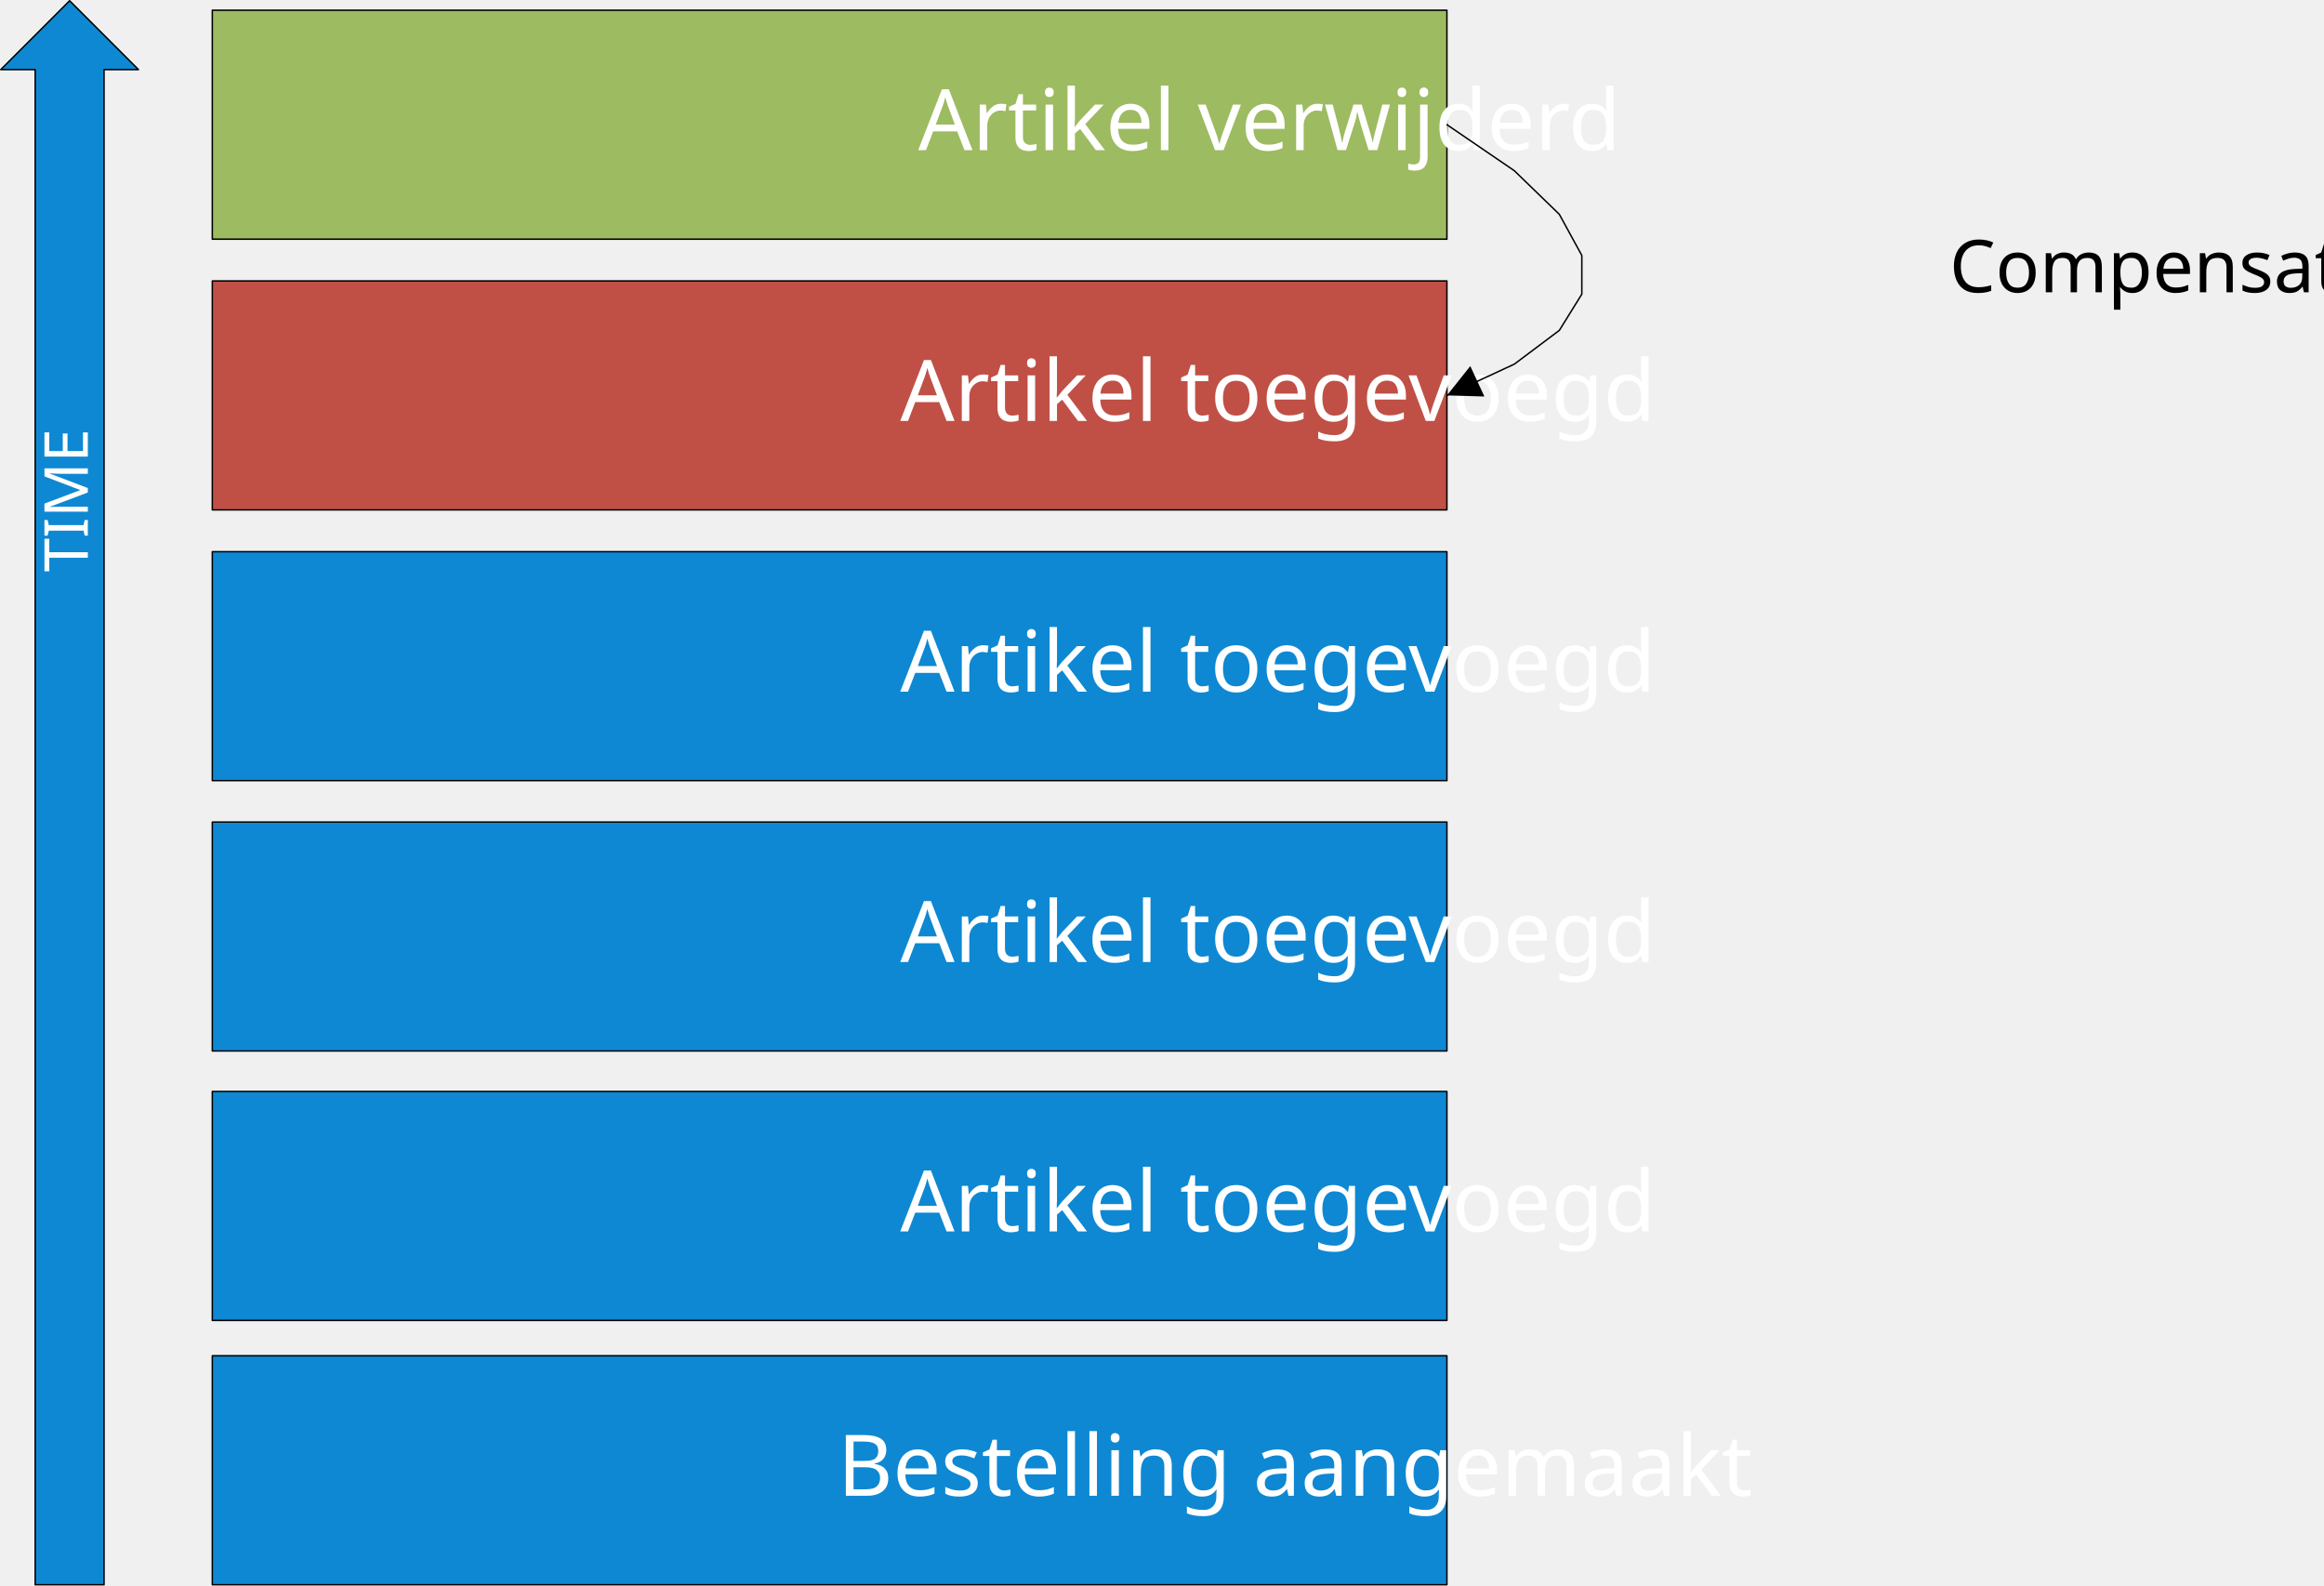
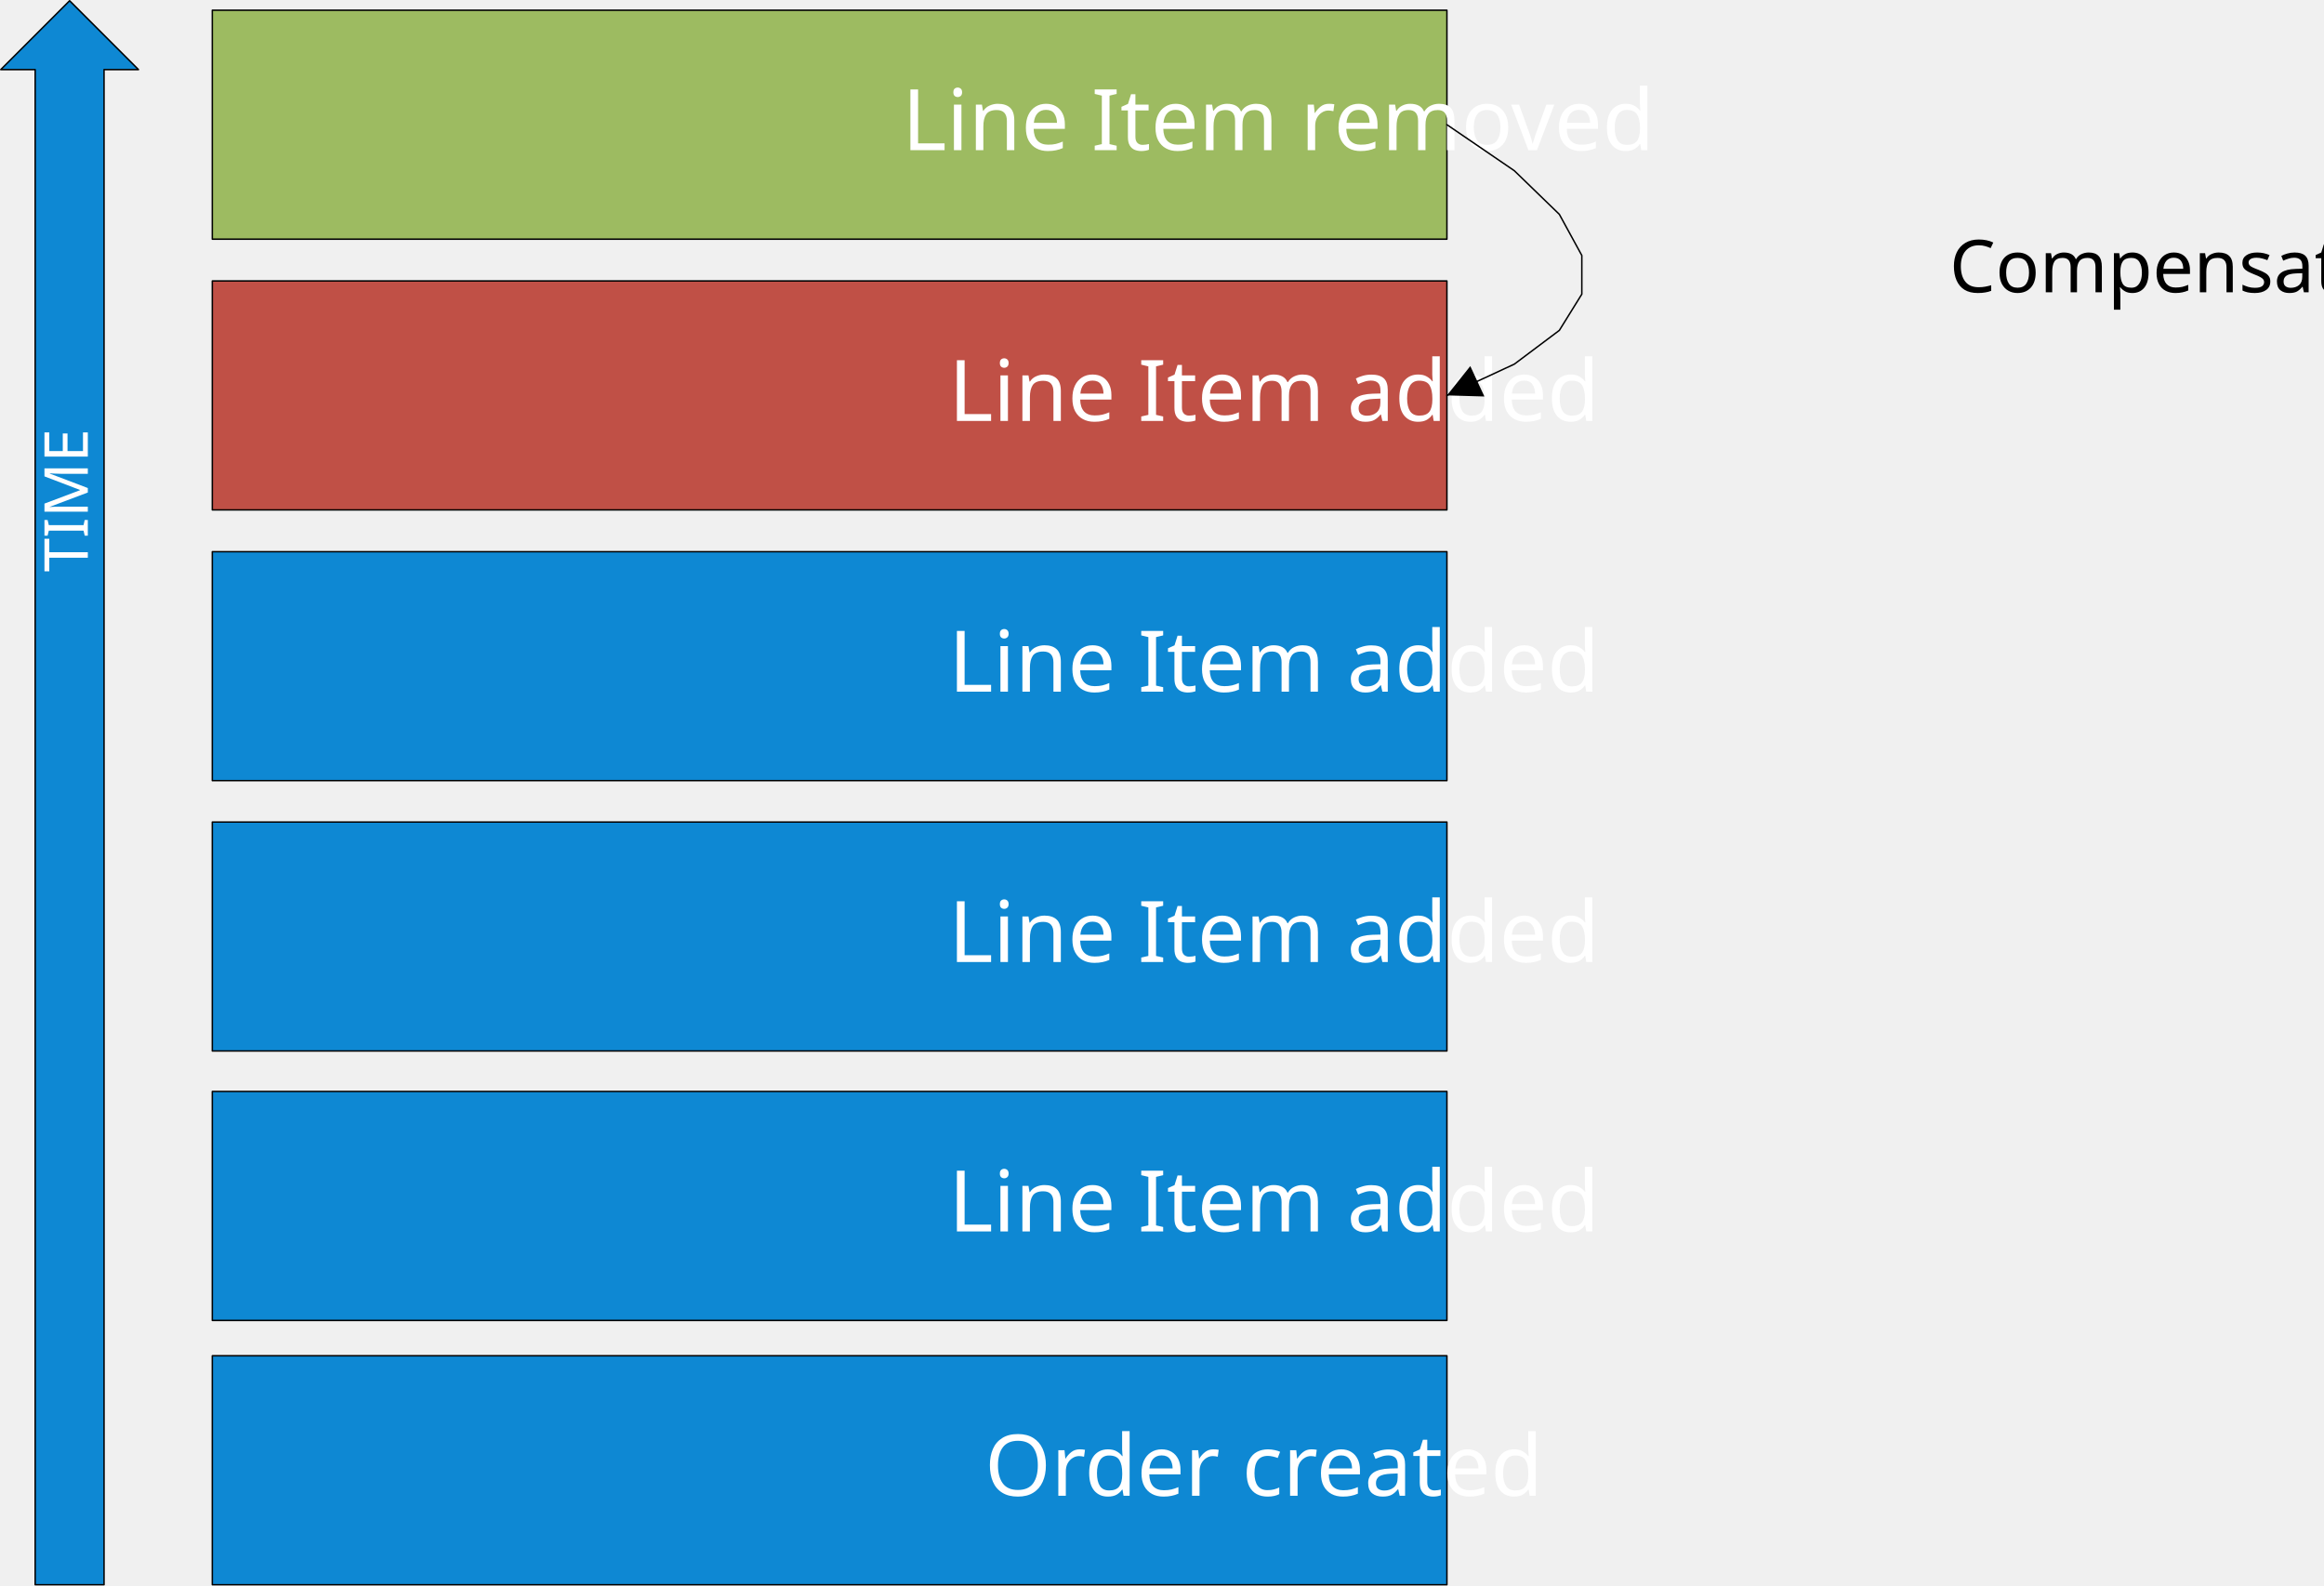
<svg xmlns="http://www.w3.org/2000/svg" xmlns:ns1="http://schemas.microsoft.com/visio/2003/SVGExtensions/" xmlns:xlink="http://www.w3.org/1999/xlink" width="5.314in" height="3.625in" viewBox="0 0 382.637 261.027" xml:space="preserve" color-interpolation-filters="sRGB" class="st10">
-   <ns1:documentProperties ns1:langID="1043" ns1:metric="true" ns1:viewMarkup="false" />
+   <ns1:documentProperties ns1:langID="1043" ns1:viewMarkup="false" />
  <style type="text/css">
	
		.st1 {fill:#0e88d3;stroke:#000000;stroke-linecap:round;stroke-linejoin:round;stroke-width:0.24}
		.st2 {fill:#ffffff;font-family:Calibri;font-size:1.167em}
		.st3 {fill:#ffffff;font-family:Calibri;font-size:0.833em}
		.st4 {fill:#c05046;stroke:#000000;stroke-linecap:round;stroke-linejoin:round;stroke-width:0.24}
		.st5 {fill:#9dbb61;stroke:#000000;stroke-linecap:round;stroke-linejoin:round;stroke-width:0.24}
		.st6 {marker-end:url(#mrkr4-27);stroke:#000000;stroke-linecap:round;stroke-linejoin:round;stroke-width:0.24}
		.st7 {fill:#000000;fill-opacity:1;stroke:#000000;stroke-opacity:1;stroke-width:0.087}
		.st8 {fill:none;stroke:none;stroke-linecap:round;stroke-linejoin:round;stroke-width:0.75}
		.st9 {fill:#000000;font-family:Calibri;font-size:1em}
		.st10 {fill:none;fill-rule:evenodd;font-size:12px;overflow:visible;stroke-linecap:square;stroke-miterlimit:3}
	
	</style>
  <defs id="Markers">
    <g id="lend4">
      <path d="M 2 1 L 0 0 L 2 -1 L 2 1 " style="stroke:none" />
    </g>
    <marker id="mrkr4-27" class="st7" ns1:arrowType="4" ns1:arrowSize="2" ns1:setback="0" refX="-0" orient="auto" markerUnits="strokeWidth" overflow="visible">
      <use xlink:href="#lend4" transform="scale(-11.50105,-11.50105) " />
    </marker>
  </defs>
  <g ns1:mID="0" ns1:index="1" ns1:groupContext="foregroundPage">
    <ns1:pageProperties ns1:drawingScale="0.0393701" ns1:pageScale="0.0393701" ns1:drawingUnits="24" ns1:shadowOffsetX="8.50394" ns1:shadowOffsetY="-8.50394" />
    <ns1:layer ns1:name="Flowchart" ns1:index="0" />
    <ns1:layer ns1:name="Connector" ns1:index="1" />
    <g id="shape1-1" ns1:mID="1" ns1:groupContext="shape" ns1:layerMember="0" transform="translate(34.9515,-0.12)">
      <ns1:custProps>
        <ns1:cp ns1:nameU="ProcessNumber" ns1:lbl="Process Number" ns1:prompt="" ns1:type="2" ns1:format="" ns1:sortKey="" ns1:invis="false" ns1:ask="false" ns1:langID="1033" ns1:cal="0" ns1:val="VT0(0):26" />
        <ns1:cp ns1:nameU="Owner" ns1:lbl="Owner" ns1:prompt="" ns1:type="0" ns1:format="" ns1:sortKey="" ns1:invis="false" ns1:ask="false" ns1:langID="1033" ns1:cal="0" ns1:val="VT4()" />
        <ns1:cp ns1:nameU="Function" ns1:lbl="Function " ns1:prompt="" ns1:type="0" ns1:format="" ns1:sortKey="" ns1:invis="false" ns1:ask="false" ns1:langID="1033" ns1:cal="0" ns1:val="VT4()" />
        <ns1:cp ns1:nameU="TargetCycleTime" ns1:lbl="Target Cycle Time" ns1:prompt="" ns1:type="6" ns1:format="[d] 'ed.'" ns1:sortKey="" ns1:invis="false" ns1:ask="false" ns1:langID="1033" ns1:cal="0" ns1:val="VT0(0):26" />
        <ns1:cp ns1:nameU="ActualCycleTime" ns1:lbl="Actual Cycle Time" ns1:prompt="" ns1:type="6" ns1:format="[d] 'ed.'" ns1:sortKey="" ns1:invis="false" ns1:ask="false" ns1:langID="1033" ns1:cal="0" ns1:val="VT0(0):26" />
        <ns1:cp ns1:nameU="TargetCost" ns1:lbl="Target Cost" ns1:prompt="" ns1:type="7" ns1:format="@" ns1:sortKey="" ns1:invis="false" ns1:ask="false" ns1:langID="1033" ns1:cal="0" ns1:val="VT0(0):26" />
        <ns1:cp ns1:nameU="ActualCost" ns1:lbl="Actual Cost" ns1:prompt="" ns1:type="7" ns1:format="@" ns1:sortKey="" ns1:invis="false" ns1:ask="false" ns1:langID="1033" ns1:cal="0" ns1:val="VT0(0):26" />
        <ns1:cp ns1:nameU="DefectDefinition" ns1:lbl="Defect Definition" ns1:prompt="" ns1:type="0" ns1:format="" ns1:sortKey="" ns1:invis="false" ns1:ask="false" ns1:langID="1033" ns1:cal="0" ns1:val="VT4()" />
        <ns1:cp ns1:nameU="CriticalToQuality1" ns1:lbl="Critical To Quality 1" ns1:prompt="" ns1:type="0" ns1:format="" ns1:sortKey="" ns1:invis="false" ns1:ask="false" ns1:langID="1033" ns1:cal="0" ns1:val="VT4()" />
        <ns1:cp ns1:nameU="CriticalToQuality2" ns1:lbl="Critical To Quality 2" ns1:prompt="" ns1:type="0" ns1:format="" ns1:sortKey="" ns1:invis="false" ns1:ask="false" ns1:langID="1033" ns1:cal="0" ns1:val="VT4()" />
        <ns1:cp ns1:nameU="CriticalToQuality3" ns1:lbl="Critical To Quality 3" ns1:prompt="" ns1:type="0" ns1:format="" ns1:sortKey="" ns1:invis="false" ns1:ask="false" ns1:langID="1033" ns1:cal="0" ns1:val="VT4()" />
      </ns1:custProps>
      <ns1:userDefs>
        <ns1:ud ns1:nameU="visVersion" ns1:prompt="" ns1:val="VT0(15):26" />
        <ns1:ud ns1:nameU="DefaultWidth" ns1:prompt="" ns1:val="VT0(0.98425196850394):24" />
        <ns1:ud ns1:nameU="DefaultHeight" ns1:prompt="" ns1:val="VT0(0.59055118110236):24" />
        <ns1:ud ns1:nameU="ResizeTxtHeight" ns1:prompt="" ns1:val="VT0(0.59055118110236):24" />
      </ns1:userDefs>
      <ns1:textBlock ns1:margins="rect(2,2,2,2)" ns1:tabSpace="42.5197" />
      <ns1:textRect cx="101.639" cy="242.179" width="203.28" height="37.696" />
      <rect x="0" y="223.332" width="203.279" height="37.696" class="st1" />
-       <text x="37.42" y="246.38" class="st2" ns1:langID="1043">
-         <ns1:paragraph ns1:horizAlign="1" />
-         <ns1:tabList />Bestelling aangemaakt</text>
+       <text x="61.64" y="246.38" class="st2" ns1:langID="1033">
+         <ns1:paragraph ns1:horizAlign="1" />
+         <ns1:tabList />Order created</text>
    </g>
    <g id="shape2-4" ns1:mID="2" ns1:groupContext="shape" ns1:layerMember="0" transform="translate(34.9515,-43.6343)">
      <ns1:custProps>
        <ns1:cp ns1:nameU="ProcessNumber" ns1:lbl="Process Number" ns1:prompt="" ns1:type="2" ns1:format="" ns1:sortKey="" ns1:invis="false" ns1:ask="false" ns1:langID="1033" ns1:cal="0" ns1:val="VT0(0):26" />
        <ns1:cp ns1:nameU="Owner" ns1:lbl="Owner" ns1:prompt="" ns1:type="0" ns1:format="" ns1:sortKey="" ns1:invis="false" ns1:ask="false" ns1:langID="1033" ns1:cal="0" ns1:val="VT4()" />
        <ns1:cp ns1:nameU="Function" ns1:lbl="Function " ns1:prompt="" ns1:type="0" ns1:format="" ns1:sortKey="" ns1:invis="false" ns1:ask="false" ns1:langID="1033" ns1:cal="0" ns1:val="VT4()" />
        <ns1:cp ns1:nameU="TargetCycleTime" ns1:lbl="Target Cycle Time" ns1:prompt="" ns1:type="6" ns1:format="[d] 'ed.'" ns1:sortKey="" ns1:invis="false" ns1:ask="false" ns1:langID="1033" ns1:cal="0" ns1:val="VT0(0):26" />
        <ns1:cp ns1:nameU="ActualCycleTime" ns1:lbl="Actual Cycle Time" ns1:prompt="" ns1:type="6" ns1:format="[d] 'ed.'" ns1:sortKey="" ns1:invis="false" ns1:ask="false" ns1:langID="1033" ns1:cal="0" ns1:val="VT0(0):26" />
        <ns1:cp ns1:nameU="TargetCost" ns1:lbl="Target Cost" ns1:prompt="" ns1:type="7" ns1:format="@" ns1:sortKey="" ns1:invis="false" ns1:ask="false" ns1:langID="1033" ns1:cal="0" ns1:val="VT0(0):26" />
        <ns1:cp ns1:nameU="ActualCost" ns1:lbl="Actual Cost" ns1:prompt="" ns1:type="7" ns1:format="@" ns1:sortKey="" ns1:invis="false" ns1:ask="false" ns1:langID="1033" ns1:cal="0" ns1:val="VT0(0):26" />
        <ns1:cp ns1:nameU="DefectDefinition" ns1:lbl="Defect Definition" ns1:prompt="" ns1:type="0" ns1:format="" ns1:sortKey="" ns1:invis="false" ns1:ask="false" ns1:langID="1033" ns1:cal="0" ns1:val="VT4()" />
        <ns1:cp ns1:nameU="CriticalToQuality1" ns1:lbl="Critical To Quality 1" ns1:prompt="" ns1:type="0" ns1:format="" ns1:sortKey="" ns1:invis="false" ns1:ask="false" ns1:langID="1033" ns1:cal="0" ns1:val="VT4()" />
        <ns1:cp ns1:nameU="CriticalToQuality2" ns1:lbl="Critical To Quality 2" ns1:prompt="" ns1:type="0" ns1:format="" ns1:sortKey="" ns1:invis="false" ns1:ask="false" ns1:langID="1033" ns1:cal="0" ns1:val="VT4()" />
        <ns1:cp ns1:nameU="CriticalToQuality3" ns1:lbl="Critical To Quality 3" ns1:prompt="" ns1:type="0" ns1:format="" ns1:sortKey="" ns1:invis="false" ns1:ask="false" ns1:langID="1033" ns1:cal="0" ns1:val="VT4()" />
      </ns1:custProps>
      <ns1:userDefs>
        <ns1:ud ns1:nameU="visVersion" ns1:prompt="" ns1:val="VT0(15):26" />
        <ns1:ud ns1:nameU="DefaultWidth" ns1:prompt="" ns1:val="VT0(0.98425196850394):24" />
        <ns1:ud ns1:nameU="DefaultHeight" ns1:prompt="" ns1:val="VT0(0.59055118110236):24" />
        <ns1:ud ns1:nameU="ResizeTxtHeight" ns1:prompt="" ns1:val="VT0(0.59055118110236):24" />
      </ns1:userDefs>
      <ns1:textBlock ns1:margins="rect(2,2,2,2)" ns1:tabSpace="42.5197" />
      <ns1:textRect cx="101.639" cy="242.179" width="203.28" height="37.696" />
      <rect x="0" y="223.332" width="203.279" height="37.696" class="st1" />
-       <text x="47.74" y="246.38" class="st2" ns1:langID="1043">
-         <ns1:paragraph ns1:horizAlign="1" />
-         <ns1:tabList />Artikel toegevoegd</text>
+       <text x="55.71" y="246.38" class="st2" ns1:langID="1033">
+         <ns1:paragraph ns1:horizAlign="1" />
+         <ns1:tabList />Line Item added</text>
    </g>
    <g id="shape3-7" ns1:mID="3" ns1:groupContext="shape" ns1:layerMember="0" transform="translate(34.9515,-87.994)">
      <ns1:custProps>
        <ns1:cp ns1:nameU="ProcessNumber" ns1:lbl="Process Number" ns1:prompt="" ns1:type="2" ns1:format="" ns1:sortKey="" ns1:invis="false" ns1:ask="false" ns1:langID="1033" ns1:cal="0" ns1:val="VT0(0):26" />
        <ns1:cp ns1:nameU="Owner" ns1:lbl="Owner" ns1:prompt="" ns1:type="0" ns1:format="" ns1:sortKey="" ns1:invis="false" ns1:ask="false" ns1:langID="1033" ns1:cal="0" ns1:val="VT4()" />
        <ns1:cp ns1:nameU="Function" ns1:lbl="Function " ns1:prompt="" ns1:type="0" ns1:format="" ns1:sortKey="" ns1:invis="false" ns1:ask="false" ns1:langID="1033" ns1:cal="0" ns1:val="VT4()" />
        <ns1:cp ns1:nameU="TargetCycleTime" ns1:lbl="Target Cycle Time" ns1:prompt="" ns1:type="6" ns1:format="[d] 'ed.'" ns1:sortKey="" ns1:invis="false" ns1:ask="false" ns1:langID="1033" ns1:cal="0" ns1:val="VT0(0):26" />
        <ns1:cp ns1:nameU="ActualCycleTime" ns1:lbl="Actual Cycle Time" ns1:prompt="" ns1:type="6" ns1:format="[d] 'ed.'" ns1:sortKey="" ns1:invis="false" ns1:ask="false" ns1:langID="1033" ns1:cal="0" ns1:val="VT0(0):26" />
        <ns1:cp ns1:nameU="TargetCost" ns1:lbl="Target Cost" ns1:prompt="" ns1:type="7" ns1:format="@" ns1:sortKey="" ns1:invis="false" ns1:ask="false" ns1:langID="1033" ns1:cal="0" ns1:val="VT0(0):26" />
        <ns1:cp ns1:nameU="ActualCost" ns1:lbl="Actual Cost" ns1:prompt="" ns1:type="7" ns1:format="@" ns1:sortKey="" ns1:invis="false" ns1:ask="false" ns1:langID="1033" ns1:cal="0" ns1:val="VT0(0):26" />
        <ns1:cp ns1:nameU="DefectDefinition" ns1:lbl="Defect Definition" ns1:prompt="" ns1:type="0" ns1:format="" ns1:sortKey="" ns1:invis="false" ns1:ask="false" ns1:langID="1033" ns1:cal="0" ns1:val="VT4()" />
        <ns1:cp ns1:nameU="CriticalToQuality1" ns1:lbl="Critical To Quality 1" ns1:prompt="" ns1:type="0" ns1:format="" ns1:sortKey="" ns1:invis="false" ns1:ask="false" ns1:langID="1033" ns1:cal="0" ns1:val="VT4()" />
        <ns1:cp ns1:nameU="CriticalToQuality2" ns1:lbl="Critical To Quality 2" ns1:prompt="" ns1:type="0" ns1:format="" ns1:sortKey="" ns1:invis="false" ns1:ask="false" ns1:langID="1033" ns1:cal="0" ns1:val="VT4()" />
        <ns1:cp ns1:nameU="CriticalToQuality3" ns1:lbl="Critical To Quality 3" ns1:prompt="" ns1:type="0" ns1:format="" ns1:sortKey="" ns1:invis="false" ns1:ask="false" ns1:langID="1033" ns1:cal="0" ns1:val="VT4()" />
      </ns1:custProps>
      <ns1:userDefs>
        <ns1:ud ns1:nameU="visVersion" ns1:prompt="" ns1:val="VT0(15):26" />
        <ns1:ud ns1:nameU="DefaultWidth" ns1:prompt="" ns1:val="VT0(0.98425196850394):24" />
        <ns1:ud ns1:nameU="DefaultHeight" ns1:prompt="" ns1:val="VT0(0.59055118110236):24" />
        <ns1:ud ns1:nameU="ResizeTxtHeight" ns1:prompt="" ns1:val="VT0(0.59055118110236):24" />
      </ns1:userDefs>
      <ns1:textBlock ns1:margins="rect(2,2,2,2)" ns1:tabSpace="42.5197" />
      <ns1:textRect cx="101.639" cy="242.179" width="203.28" height="37.696" />
      <rect x="0" y="223.332" width="203.279" height="37.696" class="st1" />
-       <text x="47.74" y="246.38" class="st2" ns1:langID="1043">
-         <ns1:paragraph ns1:horizAlign="1" />
-         <ns1:tabList />Artikel toegevoegd</text>
+       <text x="55.71" y="246.38" class="st2" ns1:langID="1033">
+         <ns1:paragraph ns1:horizAlign="1" />
+         <ns1:tabList />Line Item added</text>
    </g>
    <g id="shape4-10" ns1:mID="4" ns1:groupContext="shape" ns1:layerMember="0" transform="translate(34.9515,-132.503)">
      <ns1:custProps>
        <ns1:cp ns1:nameU="ProcessNumber" ns1:lbl="Process Number" ns1:prompt="" ns1:type="2" ns1:format="" ns1:sortKey="" ns1:invis="false" ns1:ask="false" ns1:langID="1033" ns1:cal="0" ns1:val="VT0(0):26" />
        <ns1:cp ns1:nameU="Owner" ns1:lbl="Owner" ns1:prompt="" ns1:type="0" ns1:format="" ns1:sortKey="" ns1:invis="false" ns1:ask="false" ns1:langID="1033" ns1:cal="0" ns1:val="VT4()" />
        <ns1:cp ns1:nameU="Function" ns1:lbl="Function " ns1:prompt="" ns1:type="0" ns1:format="" ns1:sortKey="" ns1:invis="false" ns1:ask="false" ns1:langID="1033" ns1:cal="0" ns1:val="VT4()" />
        <ns1:cp ns1:nameU="TargetCycleTime" ns1:lbl="Target Cycle Time" ns1:prompt="" ns1:type="6" ns1:format="[d] 'ed.'" ns1:sortKey="" ns1:invis="false" ns1:ask="false" ns1:langID="1033" ns1:cal="0" ns1:val="VT0(0):26" />
        <ns1:cp ns1:nameU="ActualCycleTime" ns1:lbl="Actual Cycle Time" ns1:prompt="" ns1:type="6" ns1:format="[d] 'ed.'" ns1:sortKey="" ns1:invis="false" ns1:ask="false" ns1:langID="1033" ns1:cal="0" ns1:val="VT0(0):26" />
        <ns1:cp ns1:nameU="TargetCost" ns1:lbl="Target Cost" ns1:prompt="" ns1:type="7" ns1:format="@" ns1:sortKey="" ns1:invis="false" ns1:ask="false" ns1:langID="1033" ns1:cal="0" ns1:val="VT0(0):26" />
        <ns1:cp ns1:nameU="ActualCost" ns1:lbl="Actual Cost" ns1:prompt="" ns1:type="7" ns1:format="@" ns1:sortKey="" ns1:invis="false" ns1:ask="false" ns1:langID="1033" ns1:cal="0" ns1:val="VT0(0):26" />
        <ns1:cp ns1:nameU="DefectDefinition" ns1:lbl="Defect Definition" ns1:prompt="" ns1:type="0" ns1:format="" ns1:sortKey="" ns1:invis="false" ns1:ask="false" ns1:langID="1033" ns1:cal="0" ns1:val="VT4()" />
        <ns1:cp ns1:nameU="CriticalToQuality1" ns1:lbl="Critical To Quality 1" ns1:prompt="" ns1:type="0" ns1:format="" ns1:sortKey="" ns1:invis="false" ns1:ask="false" ns1:langID="1033" ns1:cal="0" ns1:val="VT4()" />
        <ns1:cp ns1:nameU="CriticalToQuality2" ns1:lbl="Critical To Quality 2" ns1:prompt="" ns1:type="0" ns1:format="" ns1:sortKey="" ns1:invis="false" ns1:ask="false" ns1:langID="1033" ns1:cal="0" ns1:val="VT4()" />
        <ns1:cp ns1:nameU="CriticalToQuality3" ns1:lbl="Critical To Quality 3" ns1:prompt="" ns1:type="0" ns1:format="" ns1:sortKey="" ns1:invis="false" ns1:ask="false" ns1:langID="1033" ns1:cal="0" ns1:val="VT4()" />
      </ns1:custProps>
      <ns1:userDefs>
        <ns1:ud ns1:nameU="visVersion" ns1:prompt="" ns1:val="VT0(15):26" />
        <ns1:ud ns1:nameU="DefaultWidth" ns1:prompt="" ns1:val="VT0(0.98425196850394):24" />
        <ns1:ud ns1:nameU="DefaultHeight" ns1:prompt="" ns1:val="VT0(0.59055118110236):24" />
        <ns1:ud ns1:nameU="ResizeTxtHeight" ns1:prompt="" ns1:val="VT0(0.59055118110236):24" />
      </ns1:userDefs>
      <ns1:textBlock ns1:margins="rect(2,2,2,2)" ns1:tabSpace="42.5197" />
      <ns1:textRect cx="101.639" cy="242.179" width="203.28" height="37.696" />
      <rect x="0" y="223.332" width="203.279" height="37.696" class="st1" />
-       <text x="47.74" y="246.38" class="st2" ns1:langID="1043">
-         <ns1:paragraph ns1:horizAlign="1" />
-         <ns1:tabList />Artikel toegevoegd</text>
+       <text x="55.71" y="246.38" class="st2" ns1:langID="1033">
+         <ns1:paragraph ns1:horizAlign="1" />
+         <ns1:tabList />Line Item added</text>
    </g>
    <g id="shape7-13" ns1:mID="7" ns1:groupContext="shape" transform="translate(272.486,0.12) rotate(90)">
      <ns1:userDefs>
        <ns1:ud ns1:nameU="visVersion" ns1:val="VT0(15):26" />
        <ns1:ud ns1:nameU="ArrowType" ns1:prompt="" ns1:val="VT0(2):26" />
      </ns1:userDefs>
      <ns1:textBlock ns1:margins="rect(4,4,4,4)" ns1:tabSpace="42.5197" />
      <ns1:textRect cx="130.394" cy="261.027" width="260.79" height="0" transform="rotate(180)" />
      <path d="M0 261.03 L11.34 249.69 L11.34 255.36 L260.79 255.36 L260.79 261.03 L260.79 266.7 L11.34 266.7 L11.34 272.37        L0 261.03 Z" class="st1" />
      <text x="-140.81" y="-258.03" transform="rotate(180)" class="st3" ns1:langID="1043">
        <ns1:paragraph ns1:horizAlign="1" />
        <ns1:tabList />TIME</text>
    </g>
    <g id="shape8-16" ns1:mID="8" ns1:groupContext="shape" ns1:layerMember="0" transform="translate(34.9515,-177.077)">
      <ns1:custProps>
        <ns1:cp ns1:nameU="ProcessNumber" ns1:lbl="Process Number" ns1:prompt="" ns1:type="2" ns1:format="" ns1:sortKey="" ns1:invis="false" ns1:ask="false" ns1:langID="1033" ns1:cal="0" ns1:val="VT0(0):26" />
        <ns1:cp ns1:nameU="Owner" ns1:lbl="Owner" ns1:prompt="" ns1:type="0" ns1:format="" ns1:sortKey="" ns1:invis="false" ns1:ask="false" ns1:langID="1033" ns1:cal="0" ns1:val="VT4()" />
        <ns1:cp ns1:nameU="Function" ns1:lbl="Function " ns1:prompt="" ns1:type="0" ns1:format="" ns1:sortKey="" ns1:invis="false" ns1:ask="false" ns1:langID="1033" ns1:cal="0" ns1:val="VT4()" />
        <ns1:cp ns1:nameU="TargetCycleTime" ns1:lbl="Target Cycle Time" ns1:prompt="" ns1:type="6" ns1:format="[d] 'ed.'" ns1:sortKey="" ns1:invis="false" ns1:ask="false" ns1:langID="1033" ns1:cal="0" ns1:val="VT0(0):26" />
        <ns1:cp ns1:nameU="ActualCycleTime" ns1:lbl="Actual Cycle Time" ns1:prompt="" ns1:type="6" ns1:format="[d] 'ed.'" ns1:sortKey="" ns1:invis="false" ns1:ask="false" ns1:langID="1033" ns1:cal="0" ns1:val="VT0(0):26" />
        <ns1:cp ns1:nameU="TargetCost" ns1:lbl="Target Cost" ns1:prompt="" ns1:type="7" ns1:format="@" ns1:sortKey="" ns1:invis="false" ns1:ask="false" ns1:langID="1033" ns1:cal="0" ns1:val="VT0(0):26" />
        <ns1:cp ns1:nameU="ActualCost" ns1:lbl="Actual Cost" ns1:prompt="" ns1:type="7" ns1:format="@" ns1:sortKey="" ns1:invis="false" ns1:ask="false" ns1:langID="1033" ns1:cal="0" ns1:val="VT0(0):26" />
        <ns1:cp ns1:nameU="DefectDefinition" ns1:lbl="Defect Definition" ns1:prompt="" ns1:type="0" ns1:format="" ns1:sortKey="" ns1:invis="false" ns1:ask="false" ns1:langID="1033" ns1:cal="0" ns1:val="VT4()" />
        <ns1:cp ns1:nameU="CriticalToQuality1" ns1:lbl="Critical To Quality 1" ns1:prompt="" ns1:type="0" ns1:format="" ns1:sortKey="" ns1:invis="false" ns1:ask="false" ns1:langID="1033" ns1:cal="0" ns1:val="VT4()" />
        <ns1:cp ns1:nameU="CriticalToQuality2" ns1:lbl="Critical To Quality 2" ns1:prompt="" ns1:type="0" ns1:format="" ns1:sortKey="" ns1:invis="false" ns1:ask="false" ns1:langID="1033" ns1:cal="0" ns1:val="VT4()" />
        <ns1:cp ns1:nameU="CriticalToQuality3" ns1:lbl="Critical To Quality 3" ns1:prompt="" ns1:type="0" ns1:format="" ns1:sortKey="" ns1:invis="false" ns1:ask="false" ns1:langID="1033" ns1:cal="0" ns1:val="VT4()" />
      </ns1:custProps>
      <ns1:userDefs>
        <ns1:ud ns1:nameU="visVersion" ns1:prompt="" ns1:val="VT0(15):26" />
        <ns1:ud ns1:nameU="DefaultWidth" ns1:prompt="" ns1:val="VT0(0.98425196850394):24" />
        <ns1:ud ns1:nameU="DefaultHeight" ns1:prompt="" ns1:val="VT0(0.59055118110236):24" />
        <ns1:ud ns1:nameU="ResizeTxtHeight" ns1:prompt="" ns1:val="VT0(0.59055118110236):24" />
      </ns1:userDefs>
      <ns1:textBlock ns1:margins="rect(2,2,2,2)" ns1:tabSpace="42.5197" />
      <ns1:textRect cx="101.639" cy="242.179" width="203.28" height="37.696" />
      <rect x="0" y="223.332" width="203.279" height="37.696" class="st4" />
-       <text x="47.74" y="246.38" class="st2" ns1:langID="1043">
-         <ns1:paragraph ns1:horizAlign="1" />
-         <ns1:tabList />Artikel toegevoegd</text>
+       <text x="55.71" y="246.38" class="st2" ns1:langID="1033">
+         <ns1:paragraph ns1:horizAlign="1" />
+         <ns1:tabList />Line Item added</text>
    </g>
    <g id="shape9-19" ns1:mID="9" ns1:groupContext="shape" ns1:layerMember="0" transform="translate(34.9515,-221.651)">
      <ns1:custProps>
        <ns1:cp ns1:nameU="ProcessNumber" ns1:lbl="Process Number" ns1:prompt="" ns1:type="2" ns1:format="" ns1:sortKey="" ns1:invis="false" ns1:ask="false" ns1:langID="1033" ns1:cal="0" ns1:val="VT0(0):26" />
        <ns1:cp ns1:nameU="Owner" ns1:lbl="Owner" ns1:prompt="" ns1:type="0" ns1:format="" ns1:sortKey="" ns1:invis="false" ns1:ask="false" ns1:langID="1033" ns1:cal="0" ns1:val="VT4()" />
        <ns1:cp ns1:nameU="Function" ns1:lbl="Function " ns1:prompt="" ns1:type="0" ns1:format="" ns1:sortKey="" ns1:invis="false" ns1:ask="false" ns1:langID="1033" ns1:cal="0" ns1:val="VT4()" />
        <ns1:cp ns1:nameU="TargetCycleTime" ns1:lbl="Target Cycle Time" ns1:prompt="" ns1:type="6" ns1:format="[d] 'ed.'" ns1:sortKey="" ns1:invis="false" ns1:ask="false" ns1:langID="1033" ns1:cal="0" ns1:val="VT0(0):26" />
        <ns1:cp ns1:nameU="ActualCycleTime" ns1:lbl="Actual Cycle Time" ns1:prompt="" ns1:type="6" ns1:format="[d] 'ed.'" ns1:sortKey="" ns1:invis="false" ns1:ask="false" ns1:langID="1033" ns1:cal="0" ns1:val="VT0(0):26" />
        <ns1:cp ns1:nameU="TargetCost" ns1:lbl="Target Cost" ns1:prompt="" ns1:type="7" ns1:format="@" ns1:sortKey="" ns1:invis="false" ns1:ask="false" ns1:langID="1033" ns1:cal="0" ns1:val="VT0(0):26" />
        <ns1:cp ns1:nameU="ActualCost" ns1:lbl="Actual Cost" ns1:prompt="" ns1:type="7" ns1:format="@" ns1:sortKey="" ns1:invis="false" ns1:ask="false" ns1:langID="1033" ns1:cal="0" ns1:val="VT0(0):26" />
        <ns1:cp ns1:nameU="DefectDefinition" ns1:lbl="Defect Definition" ns1:prompt="" ns1:type="0" ns1:format="" ns1:sortKey="" ns1:invis="false" ns1:ask="false" ns1:langID="1033" ns1:cal="0" ns1:val="VT4()" />
        <ns1:cp ns1:nameU="CriticalToQuality1" ns1:lbl="Critical To Quality 1" ns1:prompt="" ns1:type="0" ns1:format="" ns1:sortKey="" ns1:invis="false" ns1:ask="false" ns1:langID="1033" ns1:cal="0" ns1:val="VT4()" />
        <ns1:cp ns1:nameU="CriticalToQuality2" ns1:lbl="Critical To Quality 2" ns1:prompt="" ns1:type="0" ns1:format="" ns1:sortKey="" ns1:invis="false" ns1:ask="false" ns1:langID="1033" ns1:cal="0" ns1:val="VT4()" />
        <ns1:cp ns1:nameU="CriticalToQuality3" ns1:lbl="Critical To Quality 3" ns1:prompt="" ns1:type="0" ns1:format="" ns1:sortKey="" ns1:invis="false" ns1:ask="false" ns1:langID="1033" ns1:cal="0" ns1:val="VT4()" />
      </ns1:custProps>
      <ns1:userDefs>
        <ns1:ud ns1:nameU="visVersion" ns1:prompt="" ns1:val="VT0(15):26" />
        <ns1:ud ns1:nameU="DefaultWidth" ns1:prompt="" ns1:val="VT0(0.98425196850394):24" />
        <ns1:ud ns1:nameU="DefaultHeight" ns1:prompt="" ns1:val="VT0(0.59055118110236):24" />
        <ns1:ud ns1:nameU="ResizeTxtHeight" ns1:prompt="" ns1:val="VT0(0.59055118110236):24" />
      </ns1:userDefs>
      <ns1:textBlock ns1:margins="rect(2,2,2,2)" ns1:tabSpace="42.5197" />
      <ns1:textRect cx="101.639" cy="242.179" width="203.28" height="37.696" />
      <rect x="0" y="223.332" width="203.279" height="37.696" class="st5" />
-       <text x="50.69" y="246.38" class="st2" ns1:langID="1033">
-         <ns1:paragraph ns1:horizAlign="1" />
-         <ns1:tabList />Artikel verwijderd</text>
+       <text x="48.05" y="246.38" class="st2" ns1:langID="1033">
+         <ns1:paragraph ns1:horizAlign="1" />
+         <ns1:tabList />Line Item removed</text>
    </g>
    <g id="shape10-22" ns1:mID="10" ns1:groupContext="shape" ns1:layerMember="1" transform="translate(-22.7972,20.5289) rotate(-90) scale(-1,1)">
      <ns1:userDefs>
        <ns1:ud ns1:nameU="visVersion" ns1:val="VT0(15):26" />
      </ns1:userDefs>
      <path d="M0 261.03 L7.58 272.13 L14.76 279.54 L21.53 283.24 L27.9 283.24 L33.86 279.54 L39.42 272.13 L44.57 261.03" class="st6" />
    </g>
    <g id="shape11-28" ns1:mID="11" ns1:groupContext="shape" transform="translate(230.262,-206.511)">
      <ns1:textBlock ns1:margins="rect(4,4,4,4)" ns1:tabSpace="42.5197" />
      <ns1:textRect cx="76" cy="251.027" width="152" height="20" />
      <rect x="0" y="241.027" width="152" height="20" class="st8" />
      <text x="34.55" y="254.63" class="st9" ns1:langID="1033">
        <ns1:paragraph ns1:horizAlign="1" />
        <ns1:tabList />Compensates for</text>
    </g>
  </g>
</svg>
